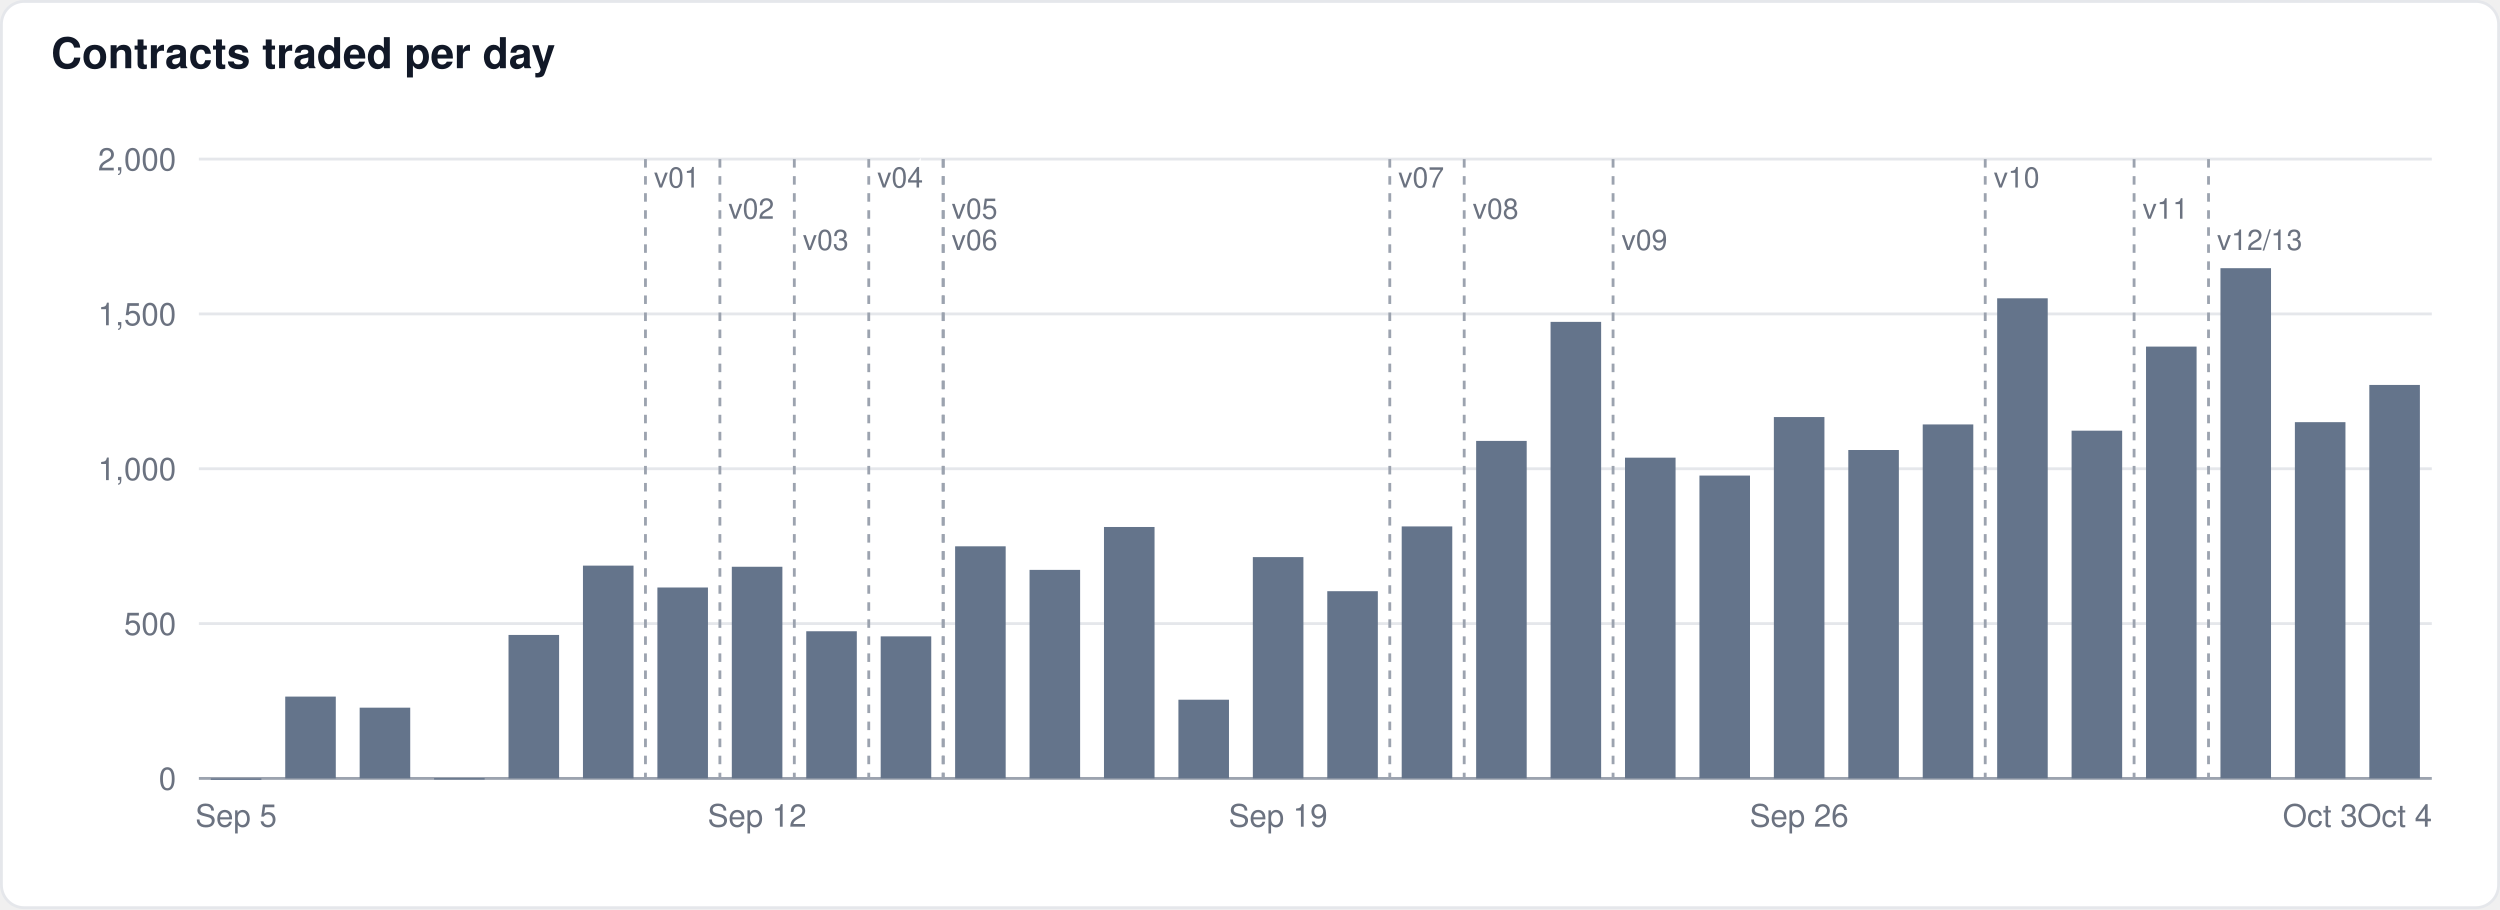
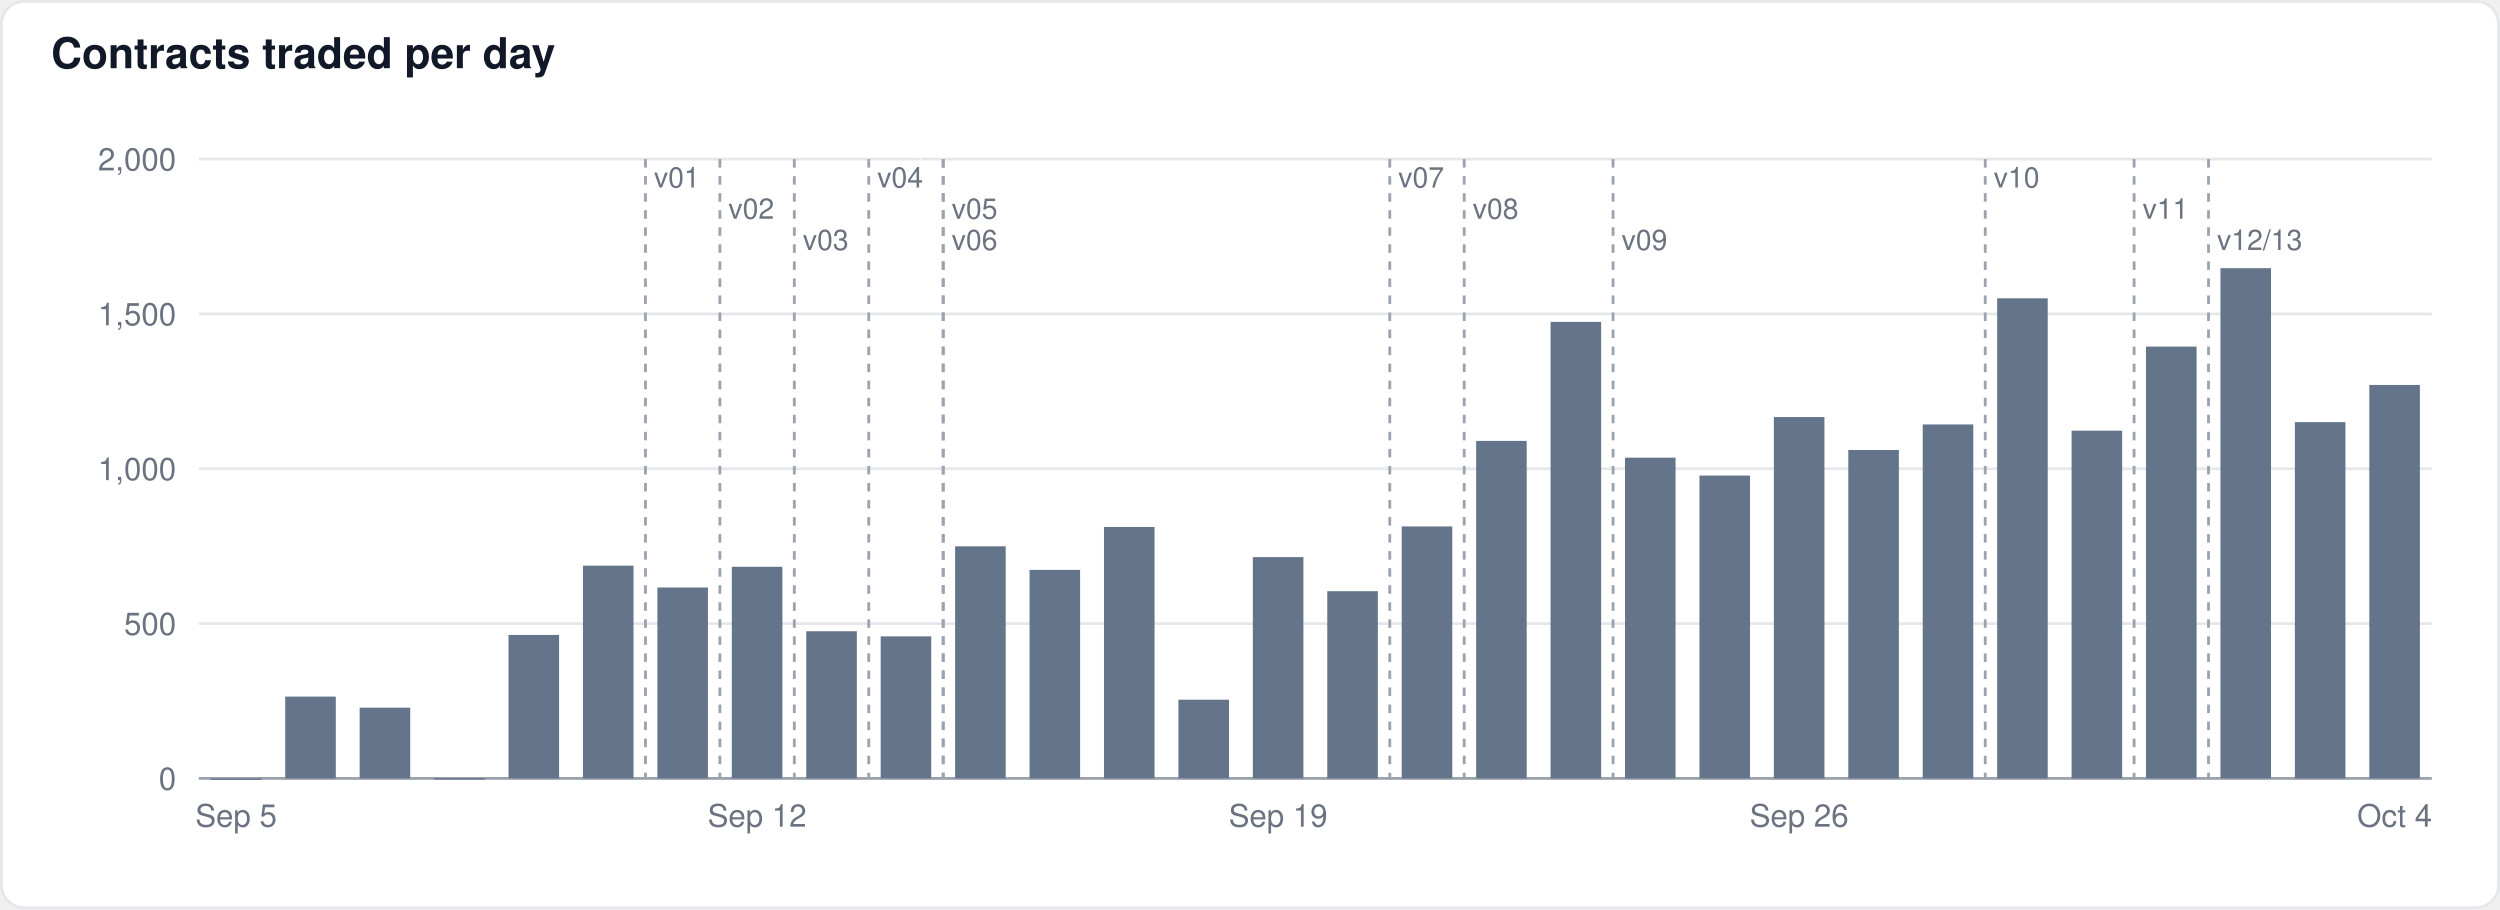
<svg xmlns="http://www.w3.org/2000/svg" width="880" height="320" viewBox="0 0 880 320" font-family="-apple-system,BlinkMacSystemFont,Segoe UI,Helvetica,Arial,sans-serif">
  <rect x="0.5" y="0.5" width="879" height="319" rx="8" fill="#ffffff" stroke="#e5e7eb" />
  <text x="18" y="24" font-size="15" font-weight="600" fill="#111827">Contracts traded per day</text>
  <line x1="70" x2="856" y1="274.0" y2="274.0" stroke="#9ca3af" stroke-width="1" />
  <text x="62" y="278.0" font-size="11" text-anchor="end" fill="#6b7280">0</text>
  <line x1="70" x2="856" y1="219.5" y2="219.5" stroke="#e5e7eb" stroke-width="1" />
  <text x="62" y="223.5" font-size="11" text-anchor="end" fill="#6b7280">500</text>
  <line x1="70" x2="856" y1="165.0" y2="165.0" stroke="#e5e7eb" stroke-width="1" />
  <text x="62" y="169.0" font-size="11" text-anchor="end" fill="#6b7280">1,000</text>
  <line x1="70" x2="856" y1="110.5" y2="110.5" stroke="#e5e7eb" stroke-width="1" />
  <text x="62" y="114.5" font-size="11" text-anchor="end" fill="#6b7280">1,500</text>
  <line x1="70" x2="856" y1="56.0" y2="56.0" stroke="#e5e7eb" stroke-width="1" />
  <text x="62" y="60.0" font-size="11" text-anchor="end" fill="#6b7280">2,000</text>
  <rect x="74.2" y="274.0" width="17.8" height="0.5" fill="#64748b" fill-opacity="1.0" />
  <rect x="100.4" y="245.2" width="17.8" height="28.8" fill="#64748b" fill-opacity="1.0" />
  <rect x="126.6" y="249.1" width="17.8" height="24.9" fill="#64748b" fill-opacity="1.0" />
  <rect x="152.8" y="273.9" width="17.8" height="0.5" fill="#64748b" fill-opacity="1.0" />
  <rect x="179.0" y="223.5" width="17.8" height="50.5" fill="#64748b" fill-opacity="1.0" />
  <rect x="205.2" y="199.1" width="17.8" height="74.9" fill="#64748b" fill-opacity="1.0" />
  <rect x="231.4" y="206.8" width="17.8" height="67.2" fill="#64748b" fill-opacity="1.0" />
  <rect x="257.6" y="199.5" width="17.8" height="74.5" fill="#64748b" fill-opacity="1.0" />
  <rect x="283.8" y="222.2" width="17.8" height="51.8" fill="#64748b" fill-opacity="1.0" />
  <rect x="310.0" y="224.0" width="17.8" height="50.0" fill="#64748b" fill-opacity="1.0" />
  <rect x="336.2" y="192.3" width="17.8" height="81.7" fill="#64748b" fill-opacity="1.0" />
  <rect x="362.4" y="200.6" width="17.8" height="73.4" fill="#64748b" fill-opacity="1.0" />
  <rect x="388.6" y="185.5" width="17.8" height="88.5" fill="#64748b" fill-opacity="1.0" />
  <rect x="414.8" y="246.3" width="17.8" height="27.7" fill="#64748b" fill-opacity="1.0" />
  <rect x="441.0" y="196.1" width="17.8" height="77.9" fill="#64748b" fill-opacity="1.0" />
  <rect x="467.2" y="208.1" width="17.8" height="65.9" fill="#64748b" fill-opacity="1.0" />
  <rect x="493.4" y="185.3" width="17.8" height="88.7" fill="#64748b" fill-opacity="1.0" />
  <rect x="519.6" y="155.2" width="17.8" height="118.8" fill="#64748b" fill-opacity="1.0" />
  <rect x="545.8" y="113.3" width="17.8" height="160.7" fill="#64748b" fill-opacity="1.0" />
  <rect x="572.0" y="161.1" width="17.8" height="112.9" fill="#64748b" fill-opacity="1.0" />
  <rect x="598.2" y="167.4" width="17.8" height="106.6" fill="#64748b" fill-opacity="1.0" />
  <rect x="624.4" y="146.8" width="17.8" height="127.2" fill="#64748b" fill-opacity="1.0" />
  <rect x="650.6" y="158.4" width="17.8" height="115.6" fill="#64748b" fill-opacity="1.0" />
  <rect x="676.8" y="149.4" width="17.8" height="124.6" fill="#64748b" fill-opacity="1.0" />
  <rect x="703.0" y="105.0" width="17.8" height="169.0" fill="#64748b" fill-opacity="1.0" />
  <rect x="729.2" y="151.6" width="17.8" height="122.4" fill="#64748b" fill-opacity="1.0" />
  <rect x="755.4" y="122.0" width="17.8" height="152.0" fill="#64748b" fill-opacity="1.0" />
  <rect x="781.6" y="94.4" width="17.8" height="179.6" fill="#64748b" fill-opacity="1.0" />
  <rect x="807.8" y="148.6" width="17.8" height="125.4" fill="#64748b" fill-opacity="1.0" />
  <rect x="834.0" y="135.5" width="17.8" height="138.5" fill="#64748b" fill-opacity="1.0" />
  <line x1="227.2" x2="227.2" y1="56" y2="274" stroke="#9ca3af" stroke-width="1" stroke-dasharray="3,3" />
  <text x="230.2" y="66" font-size="10" fill="#6b7280" stroke="#ffffff" stroke-width="3" paint-order="stroke">v01</text>
  <line x1="253.4" x2="253.4" y1="56" y2="274" stroke="#9ca3af" stroke-width="1" stroke-dasharray="3,3" />
  <text x="256.4" y="77" font-size="10" fill="#6b7280" stroke="#ffffff" stroke-width="3" paint-order="stroke">v02</text>
  <line x1="279.6" x2="279.6" y1="56" y2="274" stroke="#9ca3af" stroke-width="1" stroke-dasharray="3,3" />
  <text x="282.6" y="88" font-size="10" fill="#6b7280" stroke="#ffffff" stroke-width="3" paint-order="stroke">v03</text>
  <line x1="305.8" x2="305.8" y1="56" y2="274" stroke="#9ca3af" stroke-width="1" stroke-dasharray="3,3" />
  <text x="308.8" y="66" font-size="10" fill="#6b7280" stroke="#ffffff" stroke-width="3" paint-order="stroke">v04</text>
  <line x1="332.0" x2="332.0" y1="56" y2="274" stroke="#9ca3af" stroke-width="1" stroke-dasharray="3,3" />
  <text x="335.0" y="77" font-size="10" fill="#6b7280" stroke="#ffffff" stroke-width="3" paint-order="stroke">v05</text>
  <line x1="332.0" x2="332.0" y1="56" y2="274" stroke="#9ca3af" stroke-width="1" stroke-dasharray="3,3" />
  <text x="335.0" y="88" font-size="10" fill="#6b7280" stroke="#ffffff" stroke-width="3" paint-order="stroke">v06</text>
  <line x1="489.2" x2="489.2" y1="56" y2="274" stroke="#9ca3af" stroke-width="1" stroke-dasharray="3,3" />
  <text x="492.2" y="66" font-size="10" fill="#6b7280" stroke="#ffffff" stroke-width="3" paint-order="stroke">v07</text>
  <line x1="515.4" x2="515.4" y1="56" y2="274" stroke="#9ca3af" stroke-width="1" stroke-dasharray="3,3" />
  <text x="518.4" y="77" font-size="10" fill="#6b7280" stroke="#ffffff" stroke-width="3" paint-order="stroke">v08</text>
  <line x1="567.8" x2="567.8" y1="56" y2="274" stroke="#9ca3af" stroke-width="1" stroke-dasharray="3,3" />
  <text x="570.8" y="88" font-size="10" fill="#6b7280" stroke="#ffffff" stroke-width="3" paint-order="stroke">v09</text>
  <line x1="698.8" x2="698.8" y1="56" y2="274" stroke="#9ca3af" stroke-width="1" stroke-dasharray="3,3" />
  <text x="701.8" y="66" font-size="10" fill="#6b7280" stroke="#ffffff" stroke-width="3" paint-order="stroke">v10</text>
  <line x1="751.2" x2="751.2" y1="56" y2="274" stroke="#9ca3af" stroke-width="1" stroke-dasharray="3,3" />
  <text x="754.2" y="77" font-size="10" fill="#6b7280" stroke="#ffffff" stroke-width="3" paint-order="stroke">v11</text>
  <line x1="777.4" x2="777.4" y1="56" y2="274" stroke="#9ca3af" stroke-width="1" stroke-dasharray="3,3" />
  <text x="780.4" y="88" font-size="10" fill="#6b7280" stroke="#ffffff" stroke-width="3" paint-order="stroke">v12/13</text>
  <text x="83.1" y="291" font-size="11" text-anchor="middle" fill="#6b7280">Sep 5</text>
  <text x="266.5" y="291" font-size="11" text-anchor="middle" fill="#6b7280">Sep 12</text>
  <text x="449.9" y="291" font-size="11" text-anchor="middle" fill="#6b7280">Sep 19</text>
  <text x="633.3" y="291" font-size="11" text-anchor="middle" fill="#6b7280">Sep 26</text>
-   <text x="816.7" y="291" font-size="11" text-anchor="middle" fill="#6b7280">Oct 3</text>
  <text x="842.9" y="291" font-size="11" text-anchor="middle" fill="#6b7280">Oct 4</text>
</svg>
